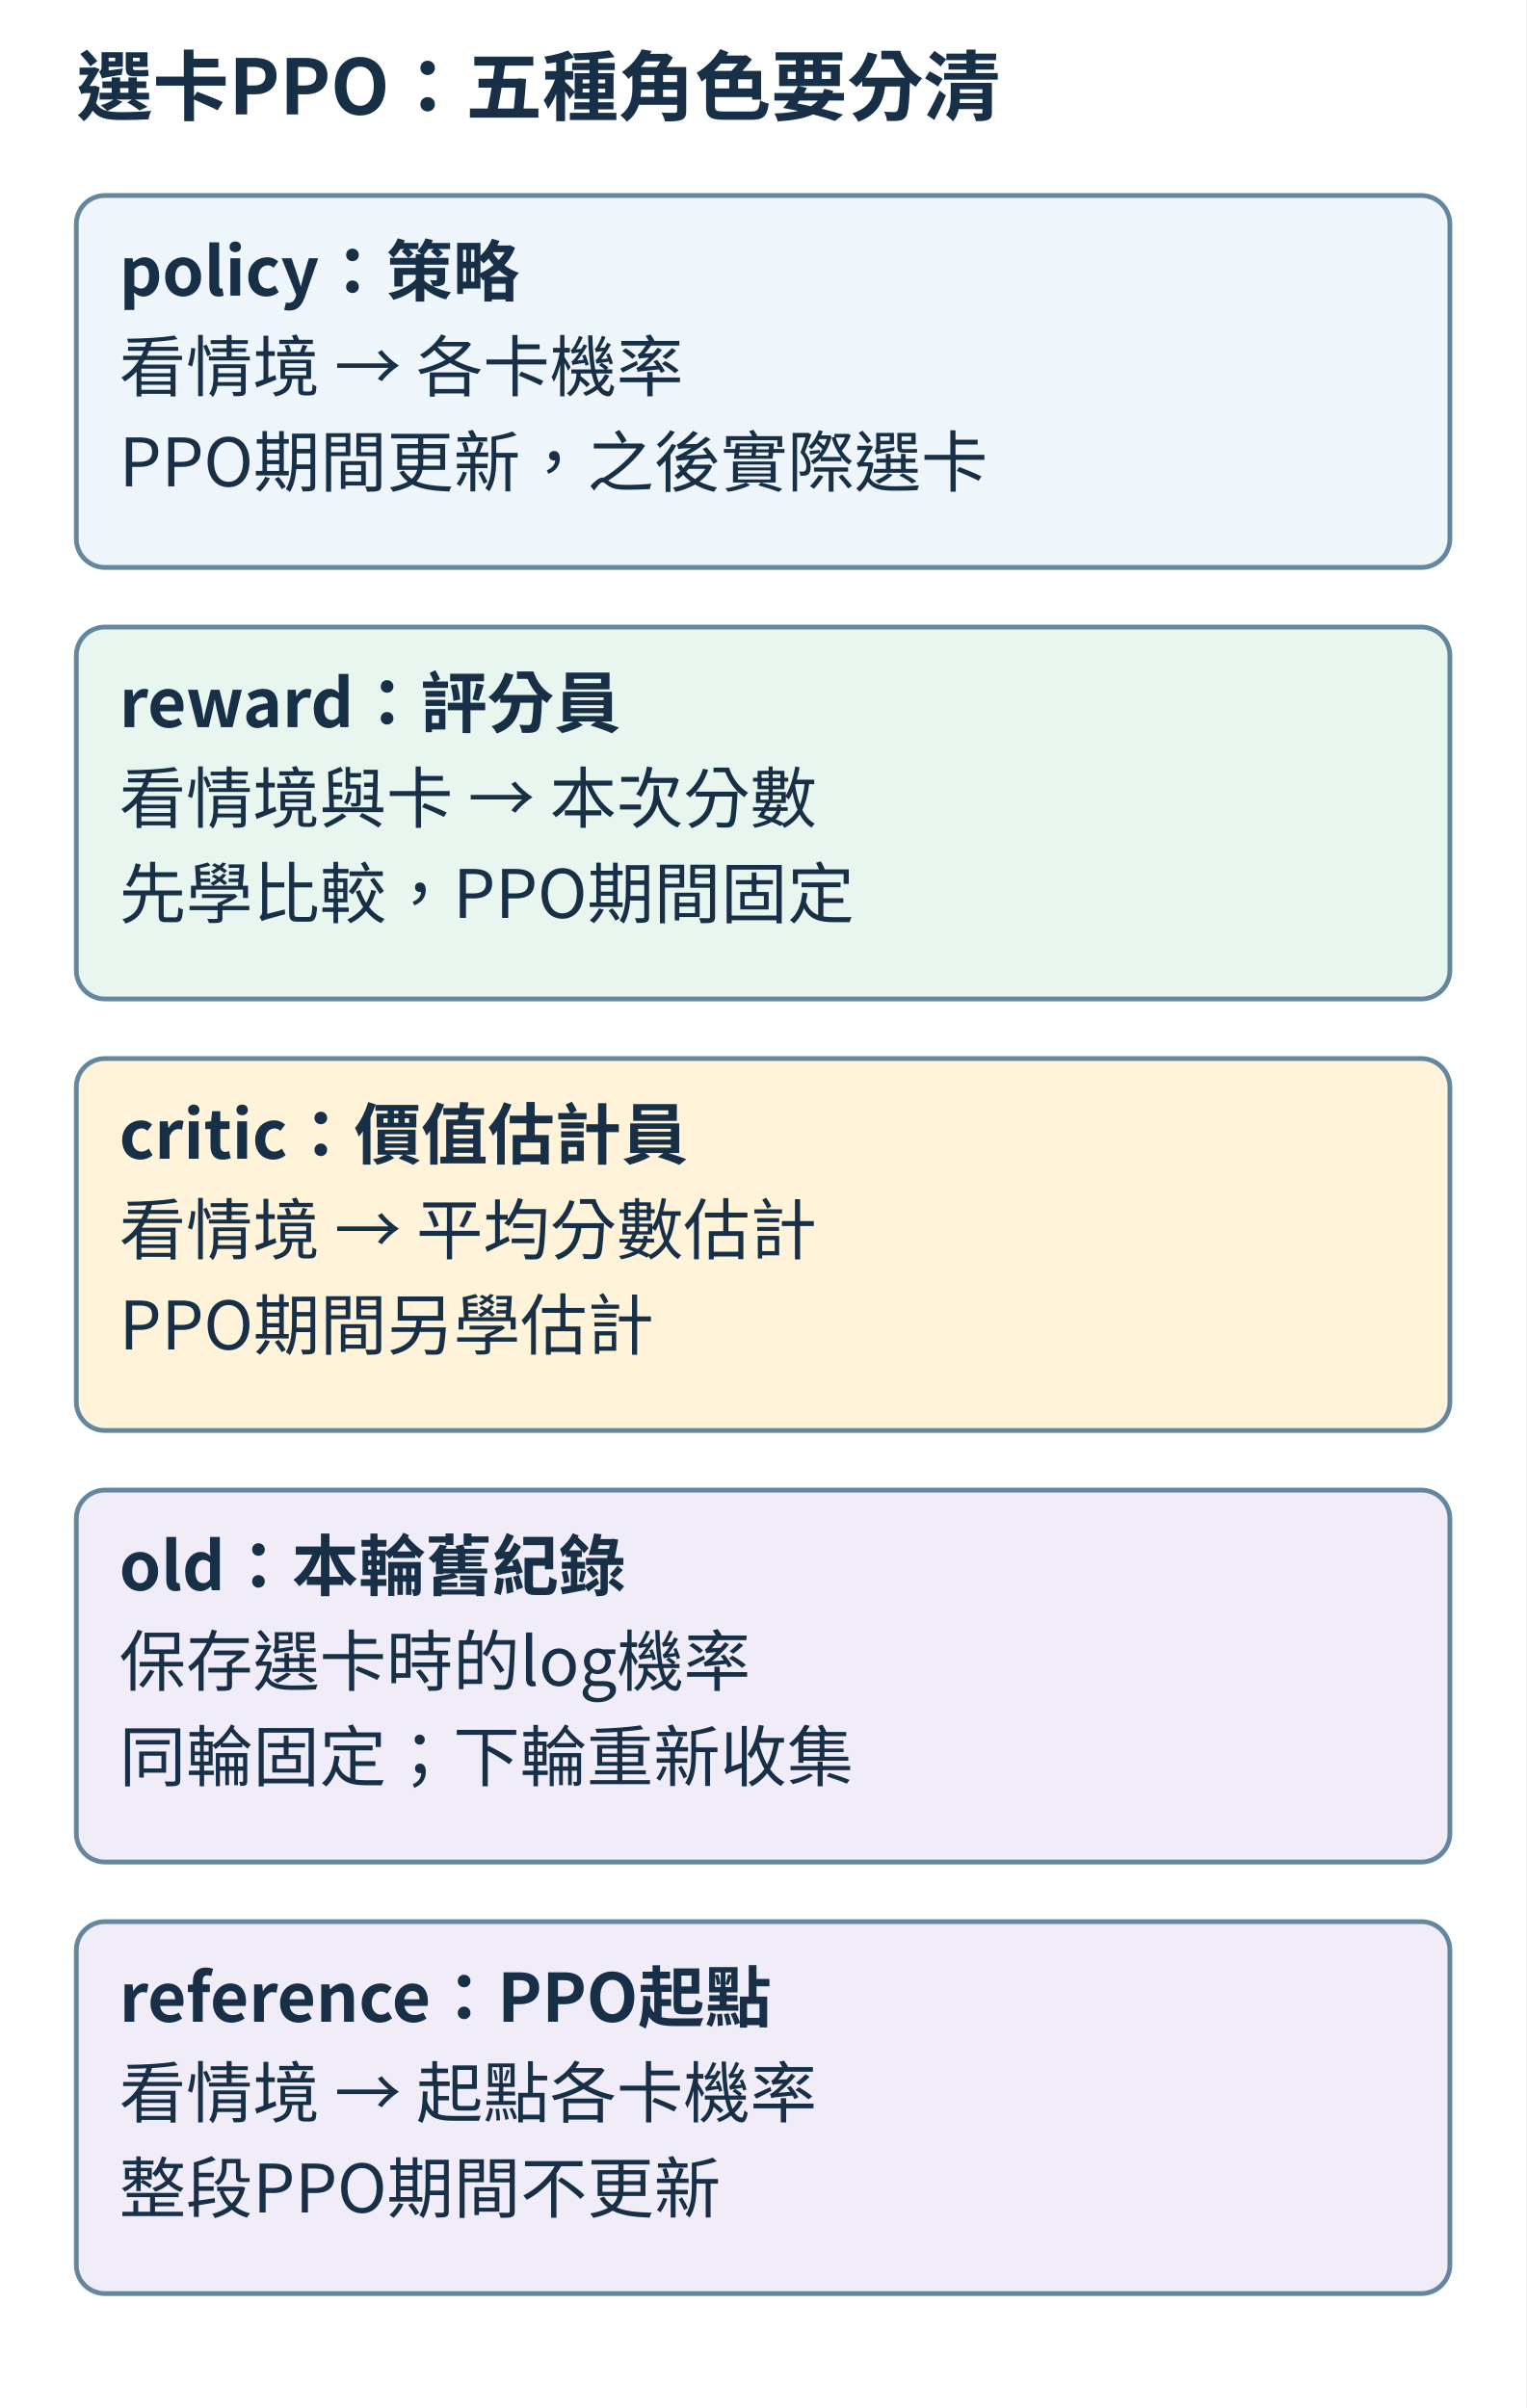
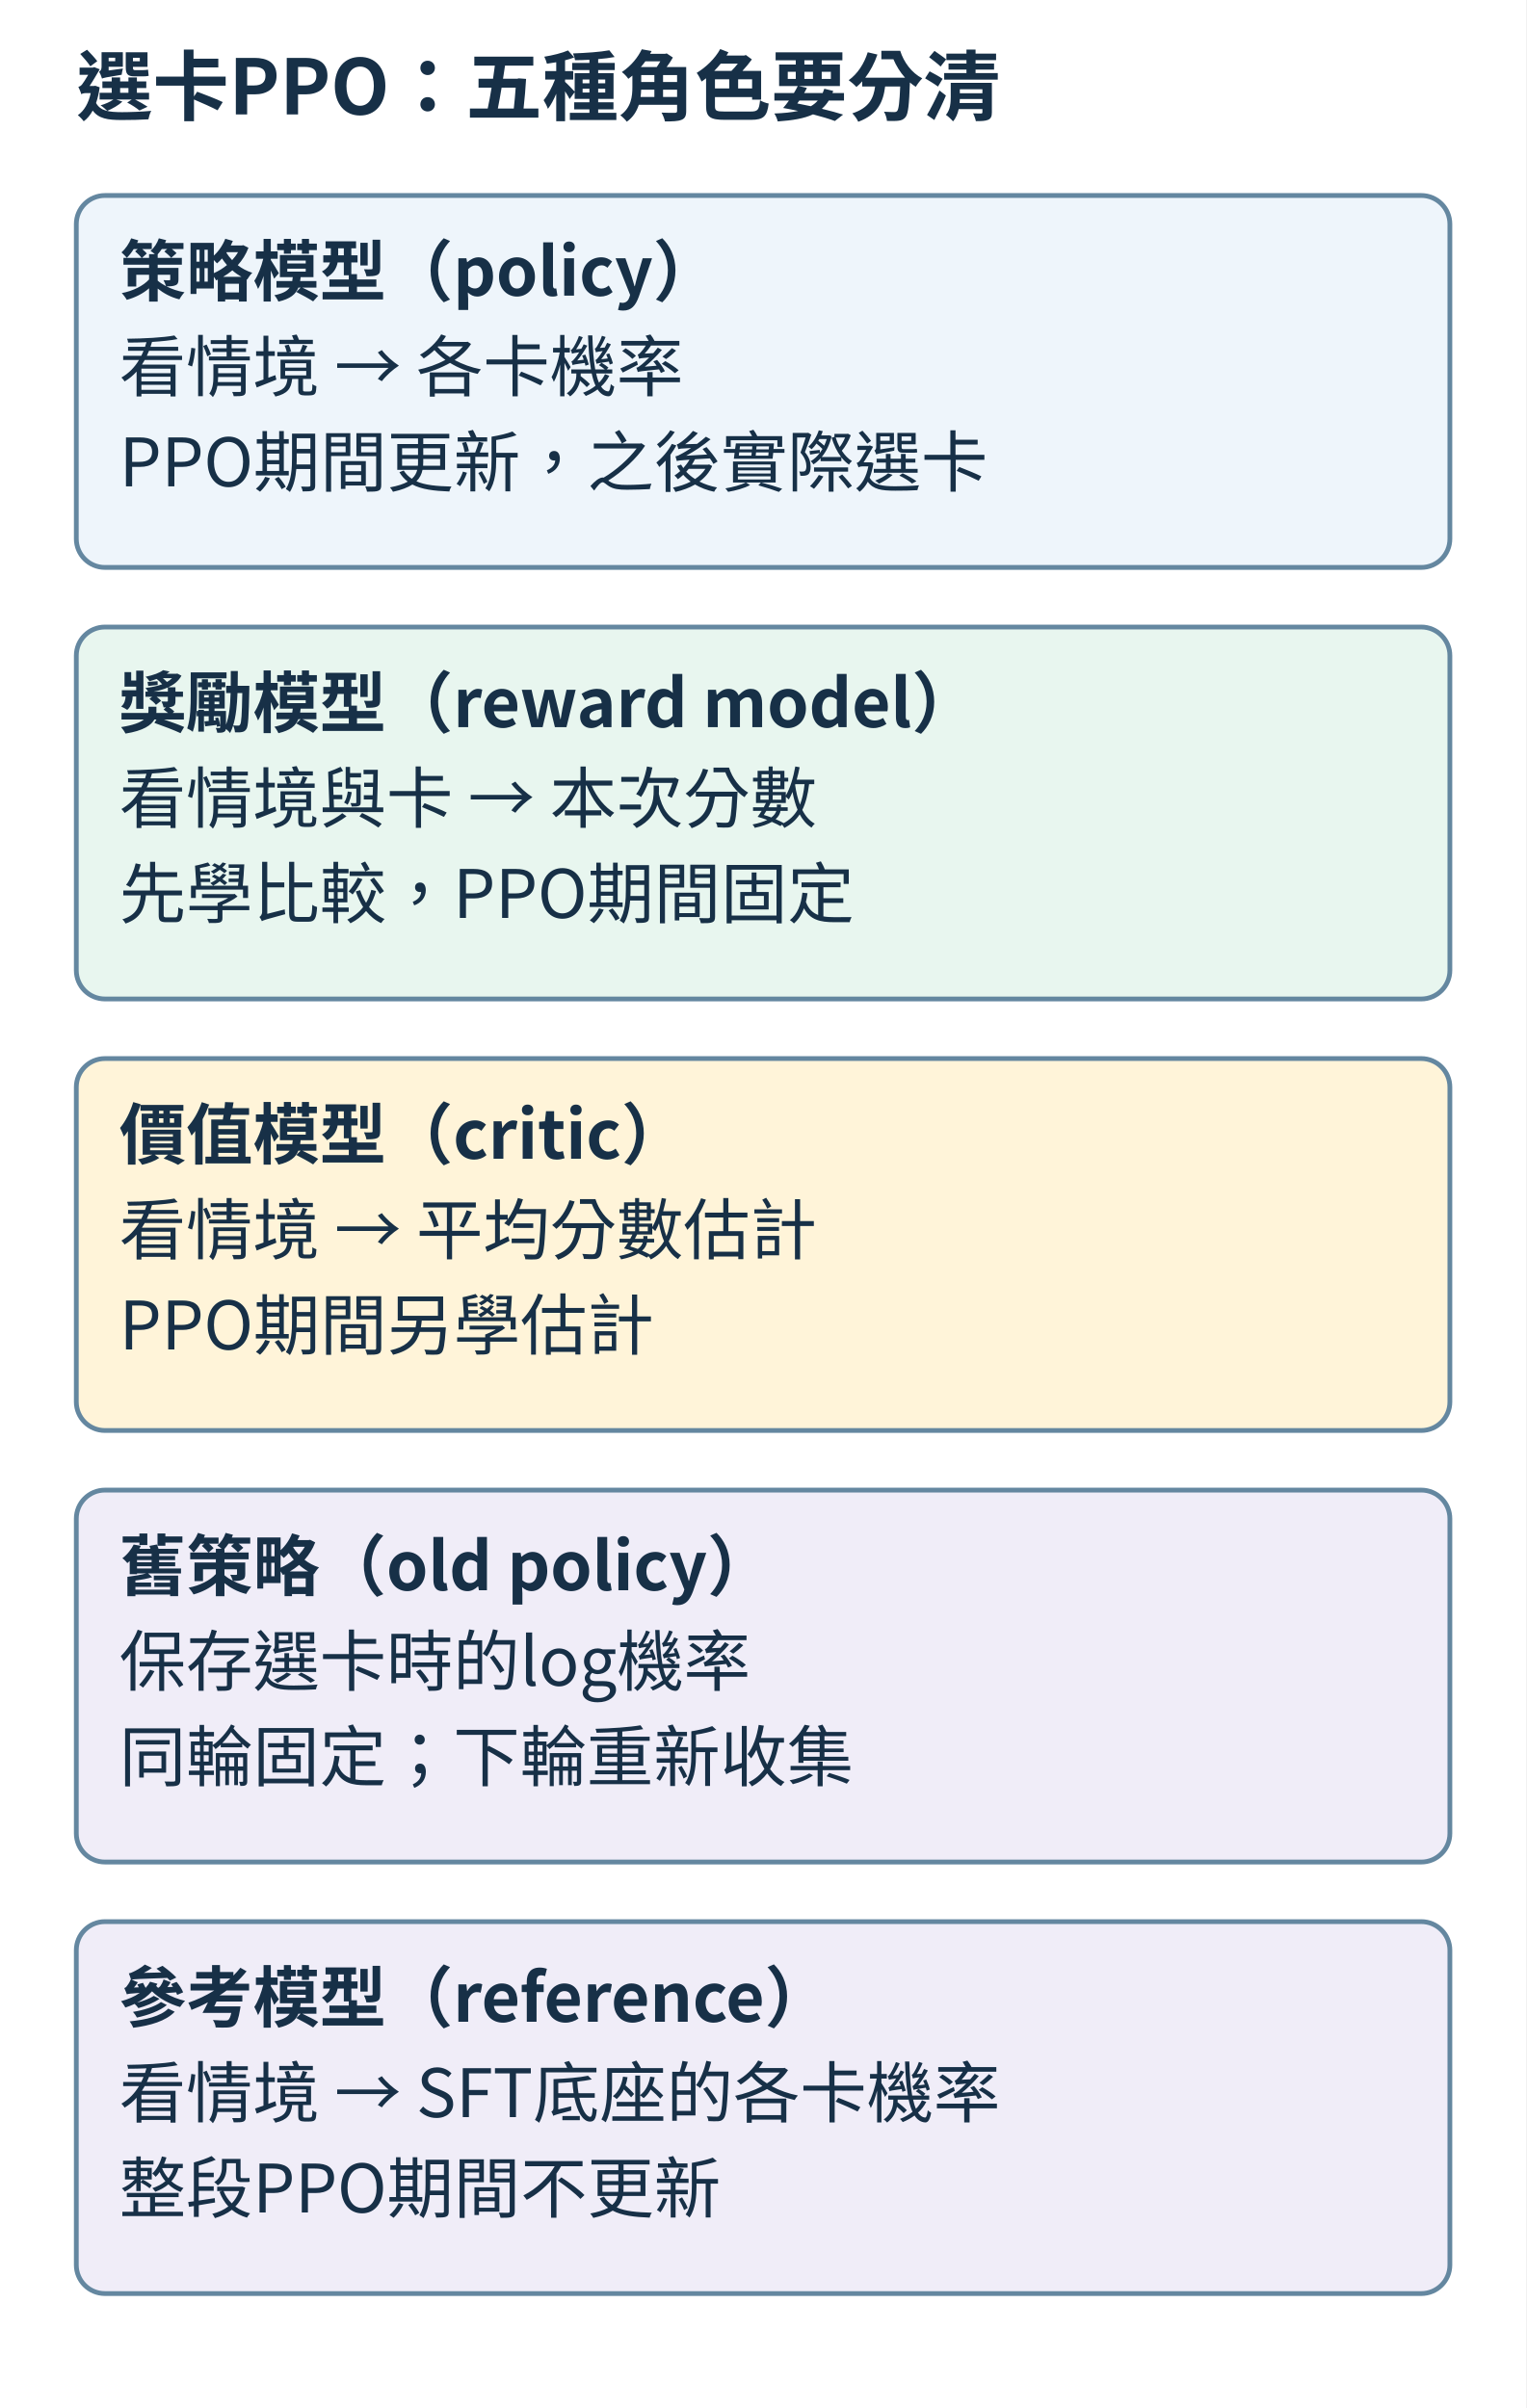
<svg xmlns="http://www.w3.org/2000/svg" width="640" height="1010" viewBox="0 0 640 1010" role="img" aria-labelledby="title desc">
  <defs>
    <style>text{font-family:"Noto Sans CJK TC",sans-serif;font-size:28px;fill:#173047}.title{font-size:32px;font-weight:700}.bold{font-weight:700}.small{font-size:28px}</style>
    <marker id="arrow" viewBox="0 0 10 10" refX="9" refY="5" markerWidth="8" markerHeight="8" orient="auto-start-reverse">
      <path d="M 0 0 L 10 5 L 0 10 z" fill="#3b6e8b" />
    </marker>
  </defs>
  <rect width="640" height="1010" fill="#ffffff" />
  <text x="32" y="48" class="title">選卡PPO：五種角色要分清</text>
  <rect x="32" y="82" width="576" height="156" rx="12" fill="#eef5fb" stroke="#6487a0" stroke-width="2" />
-   <text x="50" y="124" class="bold">policy：策略</text>
+   <text x="50" y="124" class="bold">策略模型（policy）</text>
  <text x="50" y="164" class="">看情境 → 各卡機率</text>
  <text x="50" y="204" class="">PPO期間更新，之後實際選卡</text>
  <rect x="32" y="263" width="576" height="156" rx="12" fill="#e8f6ef" stroke="#6487a0" stroke-width="2" />
-   <text x="50" y="305" class="bold">reward：評分員</text>
+   <text x="50" y="305" class="bold">獎勵模型（reward model）</text>
  <text x="50" y="345" class="">看情境與卡 → 本次分數</text>
  <text x="50" y="385" class="">先學比較，PPO期間固定</text>
  <rect x="32" y="444" width="576" height="156" rx="12" fill="#fff4d9" stroke="#6487a0" stroke-width="2" />
-   <text x="50" y="486" class="bold">critic：價值估計員</text>
+   <text x="50" y="486" class="bold">價值模型（critic）</text>
  <text x="50" y="526" class="">看情境 → 平均分數估計</text>
  <text x="50" y="566" class="">PPO期間另學估計</text>
  <rect x="32" y="625" width="576" height="156" rx="12" fill="#f0edf8" stroke="#6487a0" stroke-width="2" />
-   <text x="50" y="667" class="bold">old：本輪舊紀錄</text>
+   <text x="50" y="667" class="bold">舊策略（old policy）</text>
  <text x="50" y="707" class="">保存選卡時的log機率</text>
  <text x="50" y="747" class="">同輪固定；下輪重新收集</text>
  <rect x="32" y="806" width="576" height="156" rx="12" fill="#f0edf8" stroke="#6487a0" stroke-width="2" />
-   <text x="50" y="848" class="bold">reference：PPO起點</text>
-   <text x="50" y="888" class="">看情境 → 起點各卡機率</text>
+   <text x="50" y="848" class="bold">參考模型（reference）</text>
+   <text x="50" y="888" class="">看情境 → SFT底座的各卡機率</text>
  <text x="50" y="928" class="">整段PPO期間不更新</text>
</svg>
